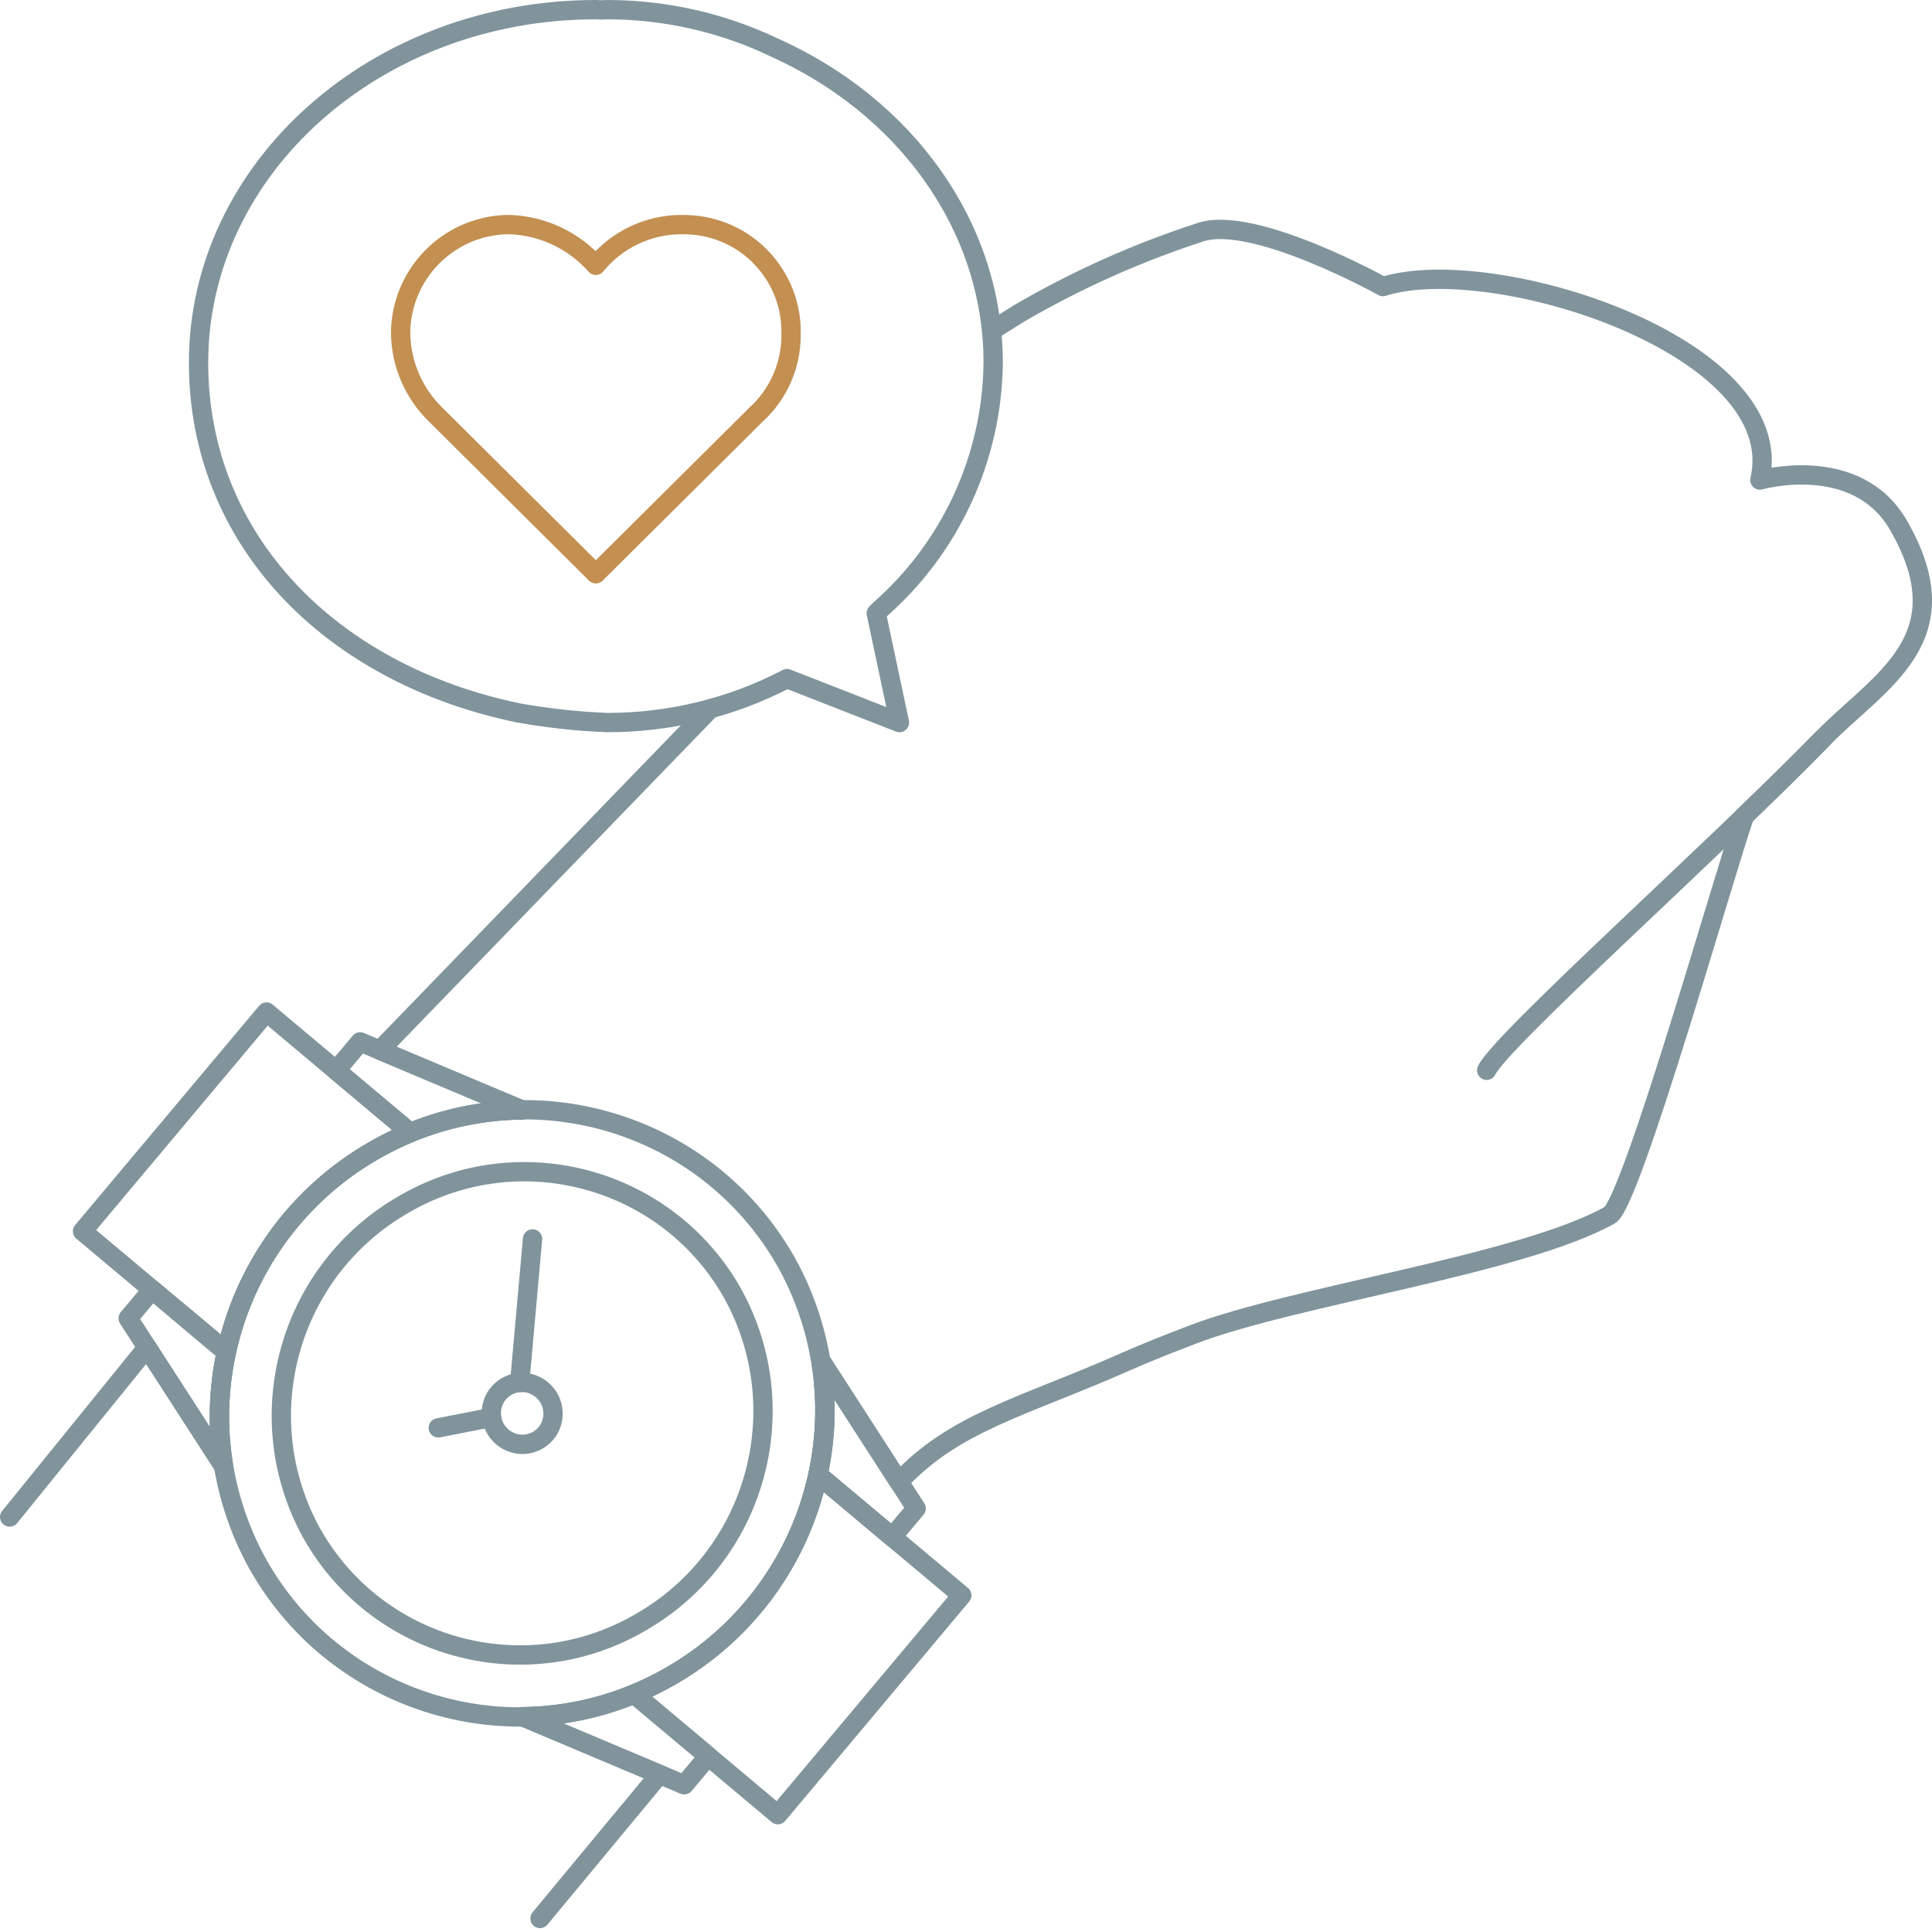
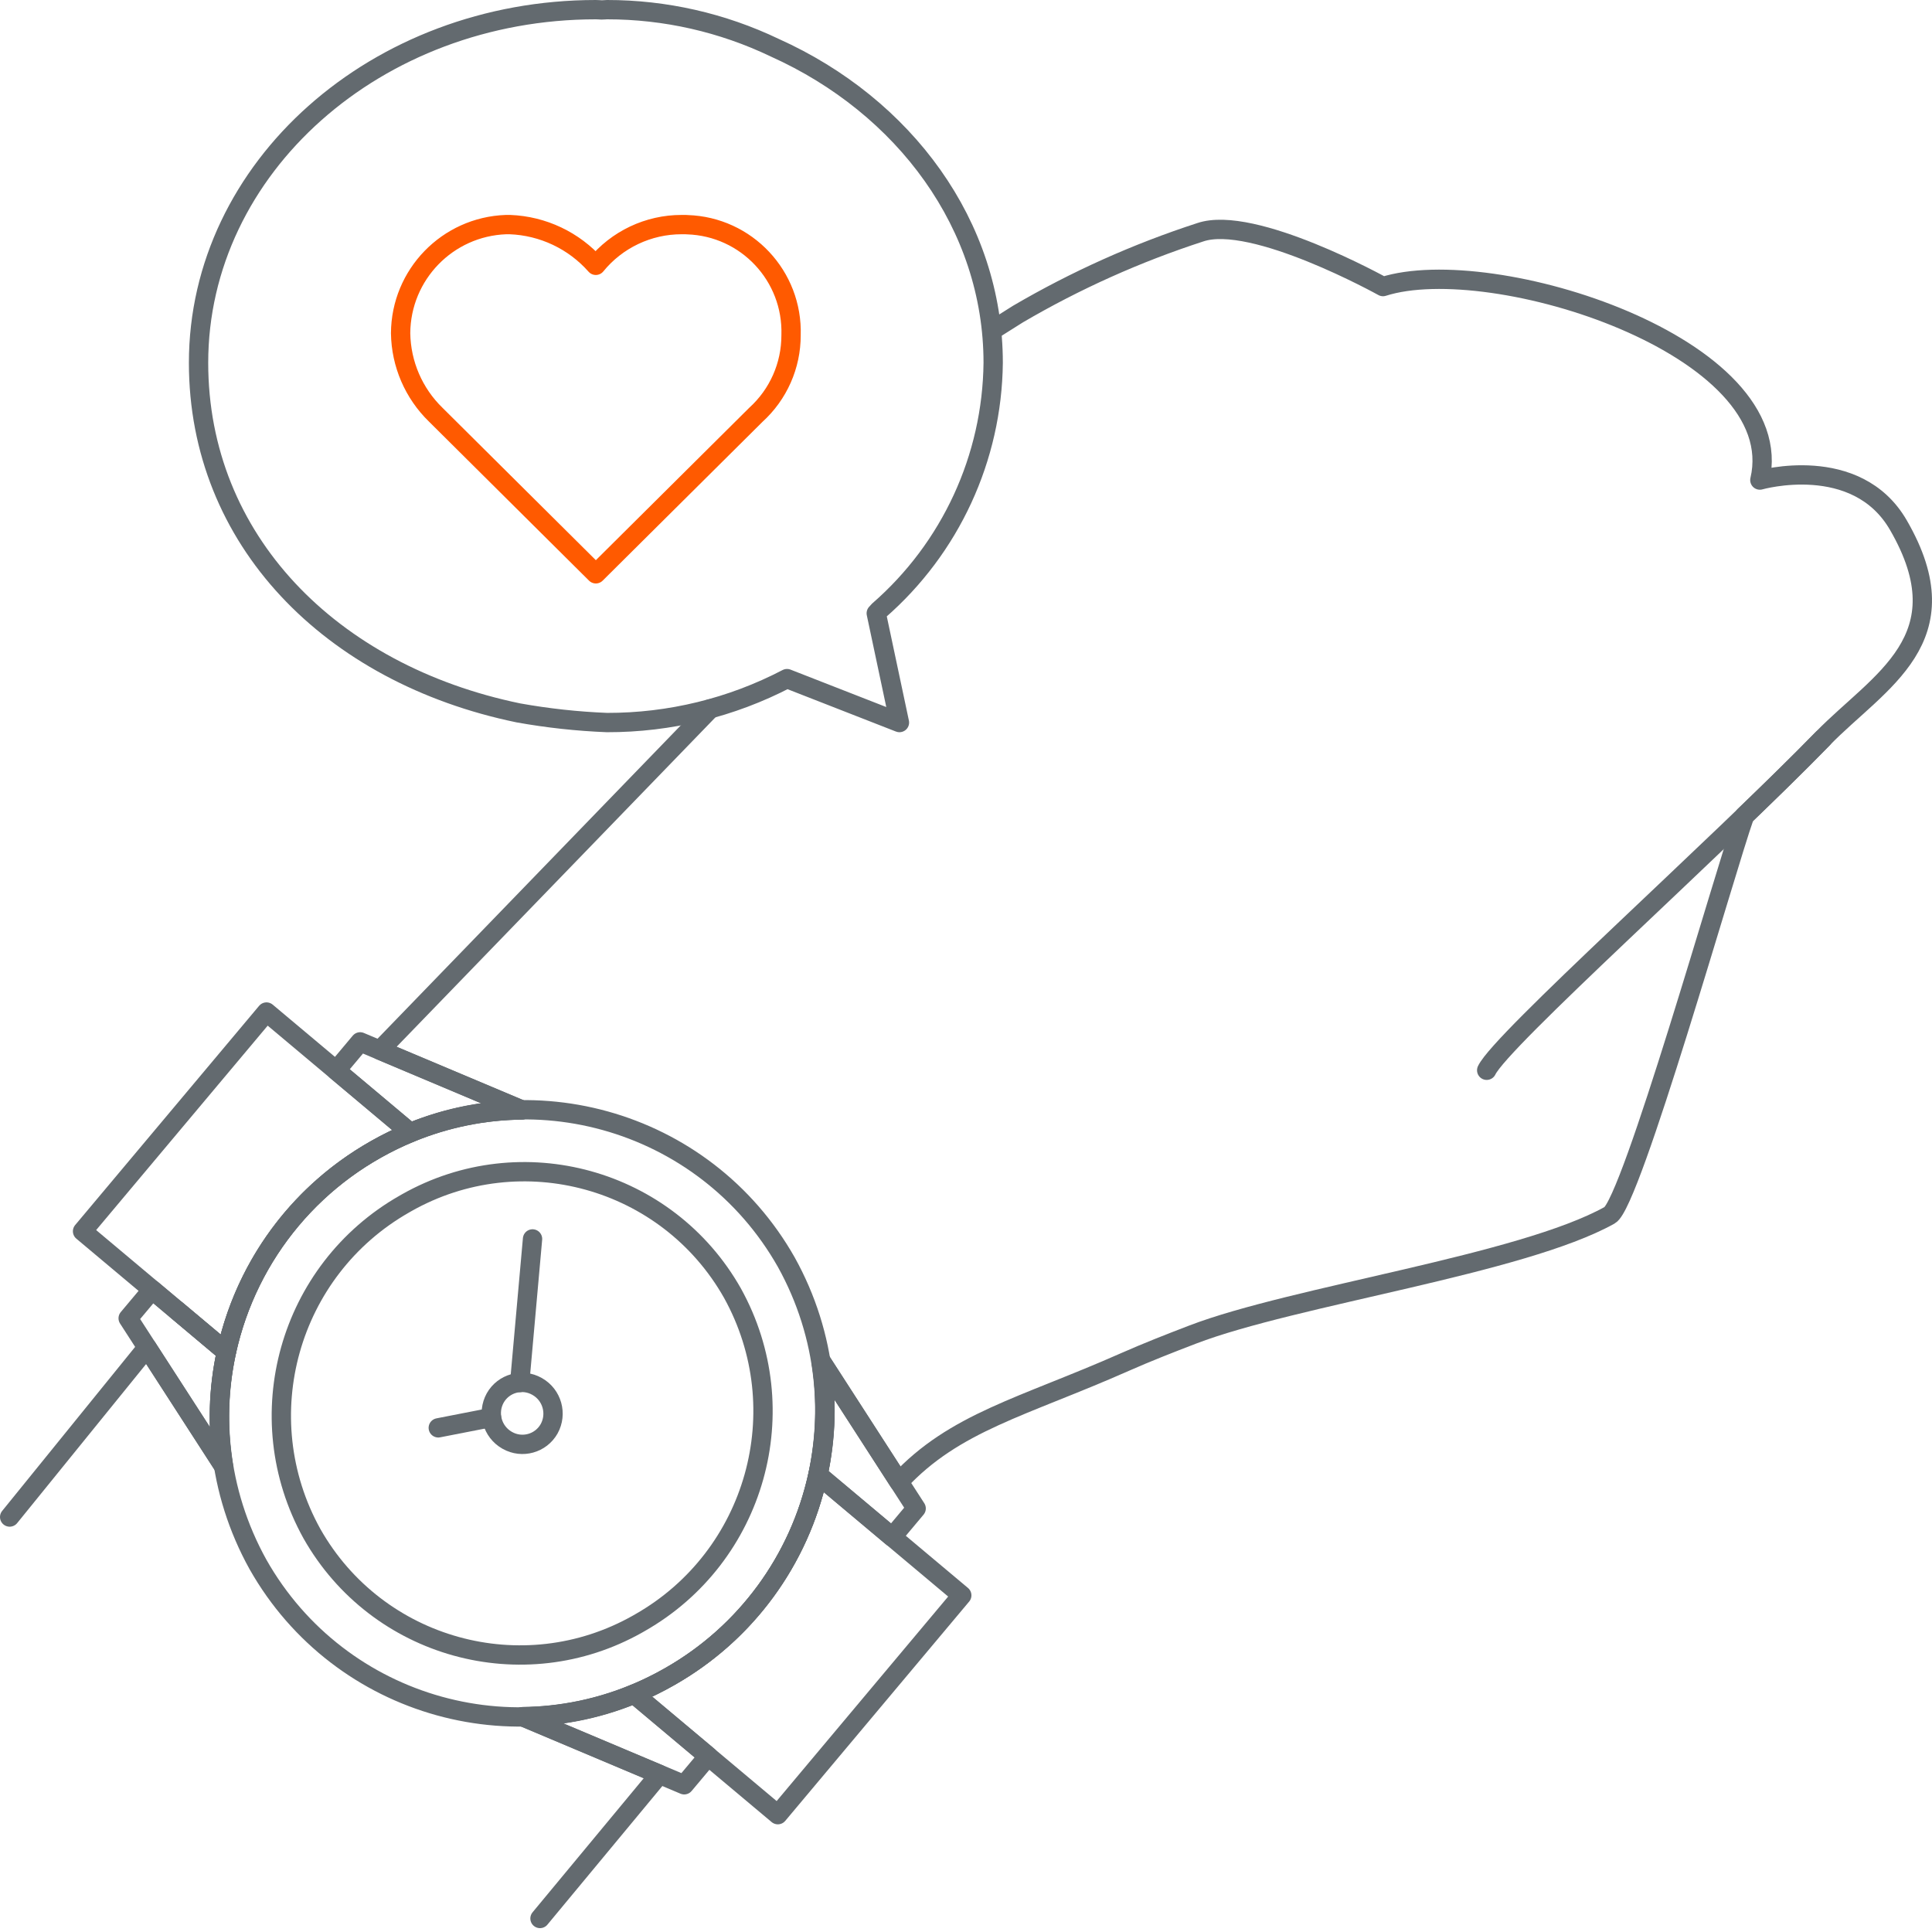
<svg xmlns="http://www.w3.org/2000/svg" height="100" viewBox="0 0 100 100" width="100">
  <g fill="none" stroke-linecap="round" stroke-linejoin="round">
-     <path d="m35.485 11.625h-.2a5.724 5.724 0 0 0 -4.446 2.108 6.245 6.245 0 0 0 -4.447-2.108h-.2a5.657 5.657 0 0 0 -5.456 5.622 6 6 0 0 0 1.818 4.218l8.287 8.235 8.285-8.232a5.545 5.545 0 0 0 1.819-4.117 5.544 5.544 0 0 0 -5.364-5.72z" stroke="#c39052" />
-     <g stroke="#81949c">
+     <path d="m35.485 11.625h-.2a5.724 5.724 0 0 0 -4.446 2.108 6.245 6.245 0 0 0 -4.447-2.108h-.2a5.657 5.657 0 0 0 -5.456 5.622 6 6 0 0 0 1.818 4.218l8.287 8.235 8.285-8.232a5.545 5.545 0 0 0 1.819-4.117 5.544 5.544 0 0 0 -5.364-5.72z" stroke="#ff5a00" />
+     <g stroke="#636a6f">
      <path d="m51.407 17.064 1.286-.81a48 48 0 0 1 9.424-4.229c2.732-.939 9.467 2.808 9.467 2.808 5.654-1.808 21.127 3.107 19.506 10.015 0 0 4.995-1.428 7.17 2.332 3.415 5.9-1 8.064-3.909 11.043-1.159 1.19-2.561 2.563-4.06 4.006l.011-.01c-1 2.816-5.863 20.054-6.985 20.68-4.572 2.552-16.334 4.165-21.585 6.178-1.181.453-2.359.914-3.516 1.425-5.259 2.328-8.807 3.1-11.685 6.2l-4.031-6.248a15.74 15.74 0 0 1 -.16 5.88 15.9 15.9 0 0 1 -7.654 10.435 16.18 16.18 0 0 1 -1.866.913 15.628 15.628 0 0 1 -5.769 1.176l7.082 2.985-.035.042-6.148 7.415" />
      <path d="m.5 78.521 6.988-8.621.121-.153 3.948 6.113a15.718 15.718 0 0 1 .16-5.88l-2.587-2.18 2.587 2.171a15.943 15.943 0 0 1 9.52-11.344 15.629 15.629 0 0 1 5.769-1.177l-7.325-3.086.109-.139 16.971-17.536" />
      <path d="m28.423 73.954a1.587 1.587 0 0 1 -2.163.6l-.014-.008a1.616 1.616 0 0 1 -.614-2.187 1.587 1.587 0 0 1 2.163-.6l.014.008a1.616 1.616 0 0 1 .614 2.187z" />
      <path d="m16.145 79.382a12.376 12.376 0 0 0 16.867 4.672l.11-.063a12.6 12.6 0 0 0 4.788-17.063 12.375 12.375 0 0 0 -16.866-4.672l-.111.064a12.6 12.6 0 0 0 -4.788 17.062z" />
      <path d="m13.355 80.979a15.548 15.548 0 0 0 21.19 5.869l.139-.079a15.828 15.828 0 0 0 6.016-21.437 15.546 15.546 0 0 0 -21.188-5.871c-.048.026-.095.053-.142.081a15.826 15.826 0 0 0 -6.015 21.437z" />
      <path d="m21.237 58.629-3.837-3.222 1.241-1.48 8.367 3.525a15.64 15.64 0 0 0 -5.771 1.177zm-9.52 11.348a15.718 15.718 0 0 0 -.16 5.88l-4.923-7.623 1.242-1.48zm34.462 9.58-3.841-3.223a15.74 15.74 0 0 0 .16-5.88l4.922 7.623zm-9.522 11.343-1.242 1.48-8.366-3.526a15.628 15.628 0 0 0 5.769-1.176z" />
      <path d="m21.237 58.629a15.941 15.941 0 0 0 -9.52 11.348l-7.444-6.247 9.521-11.347zm21.1 17.7 7.444 6.246-9.52 11.352-7.443-6.245a16.18 16.18 0 0 0 1.866-.913 15.9 15.9 0 0 0 7.654-10.435z" />
      <path d="m27.564 64.127-.664 7.433m-1.46 1.807-2.755.538" />
      <path d="m94.351 38.228c-5.552 5.7-16.649 15.6-17.4 17.169" />
      <path d="m10.277 18.78c0-10.1 9.208-18.28 20.565-18.28.1 0 .2.011.3.014s.184-.014.278-.014a20.066 20.066 0 0 1 8.68 1.969c6.7 3.011 11.307 9.177 11.307 16.311a17.245 17.245 0 0 1 -5.919 12.82c-.046.047-.086.1-.133.144l1.2 5.655-5.819-2.274a20.054 20.054 0 0 1 -9.32 2.274 33.45 33.45 0 0 1 -4.584-.5c-9.744-2.012-16.555-8.979-16.555-18.119z" />
    </g>
  </g>
</svg>
